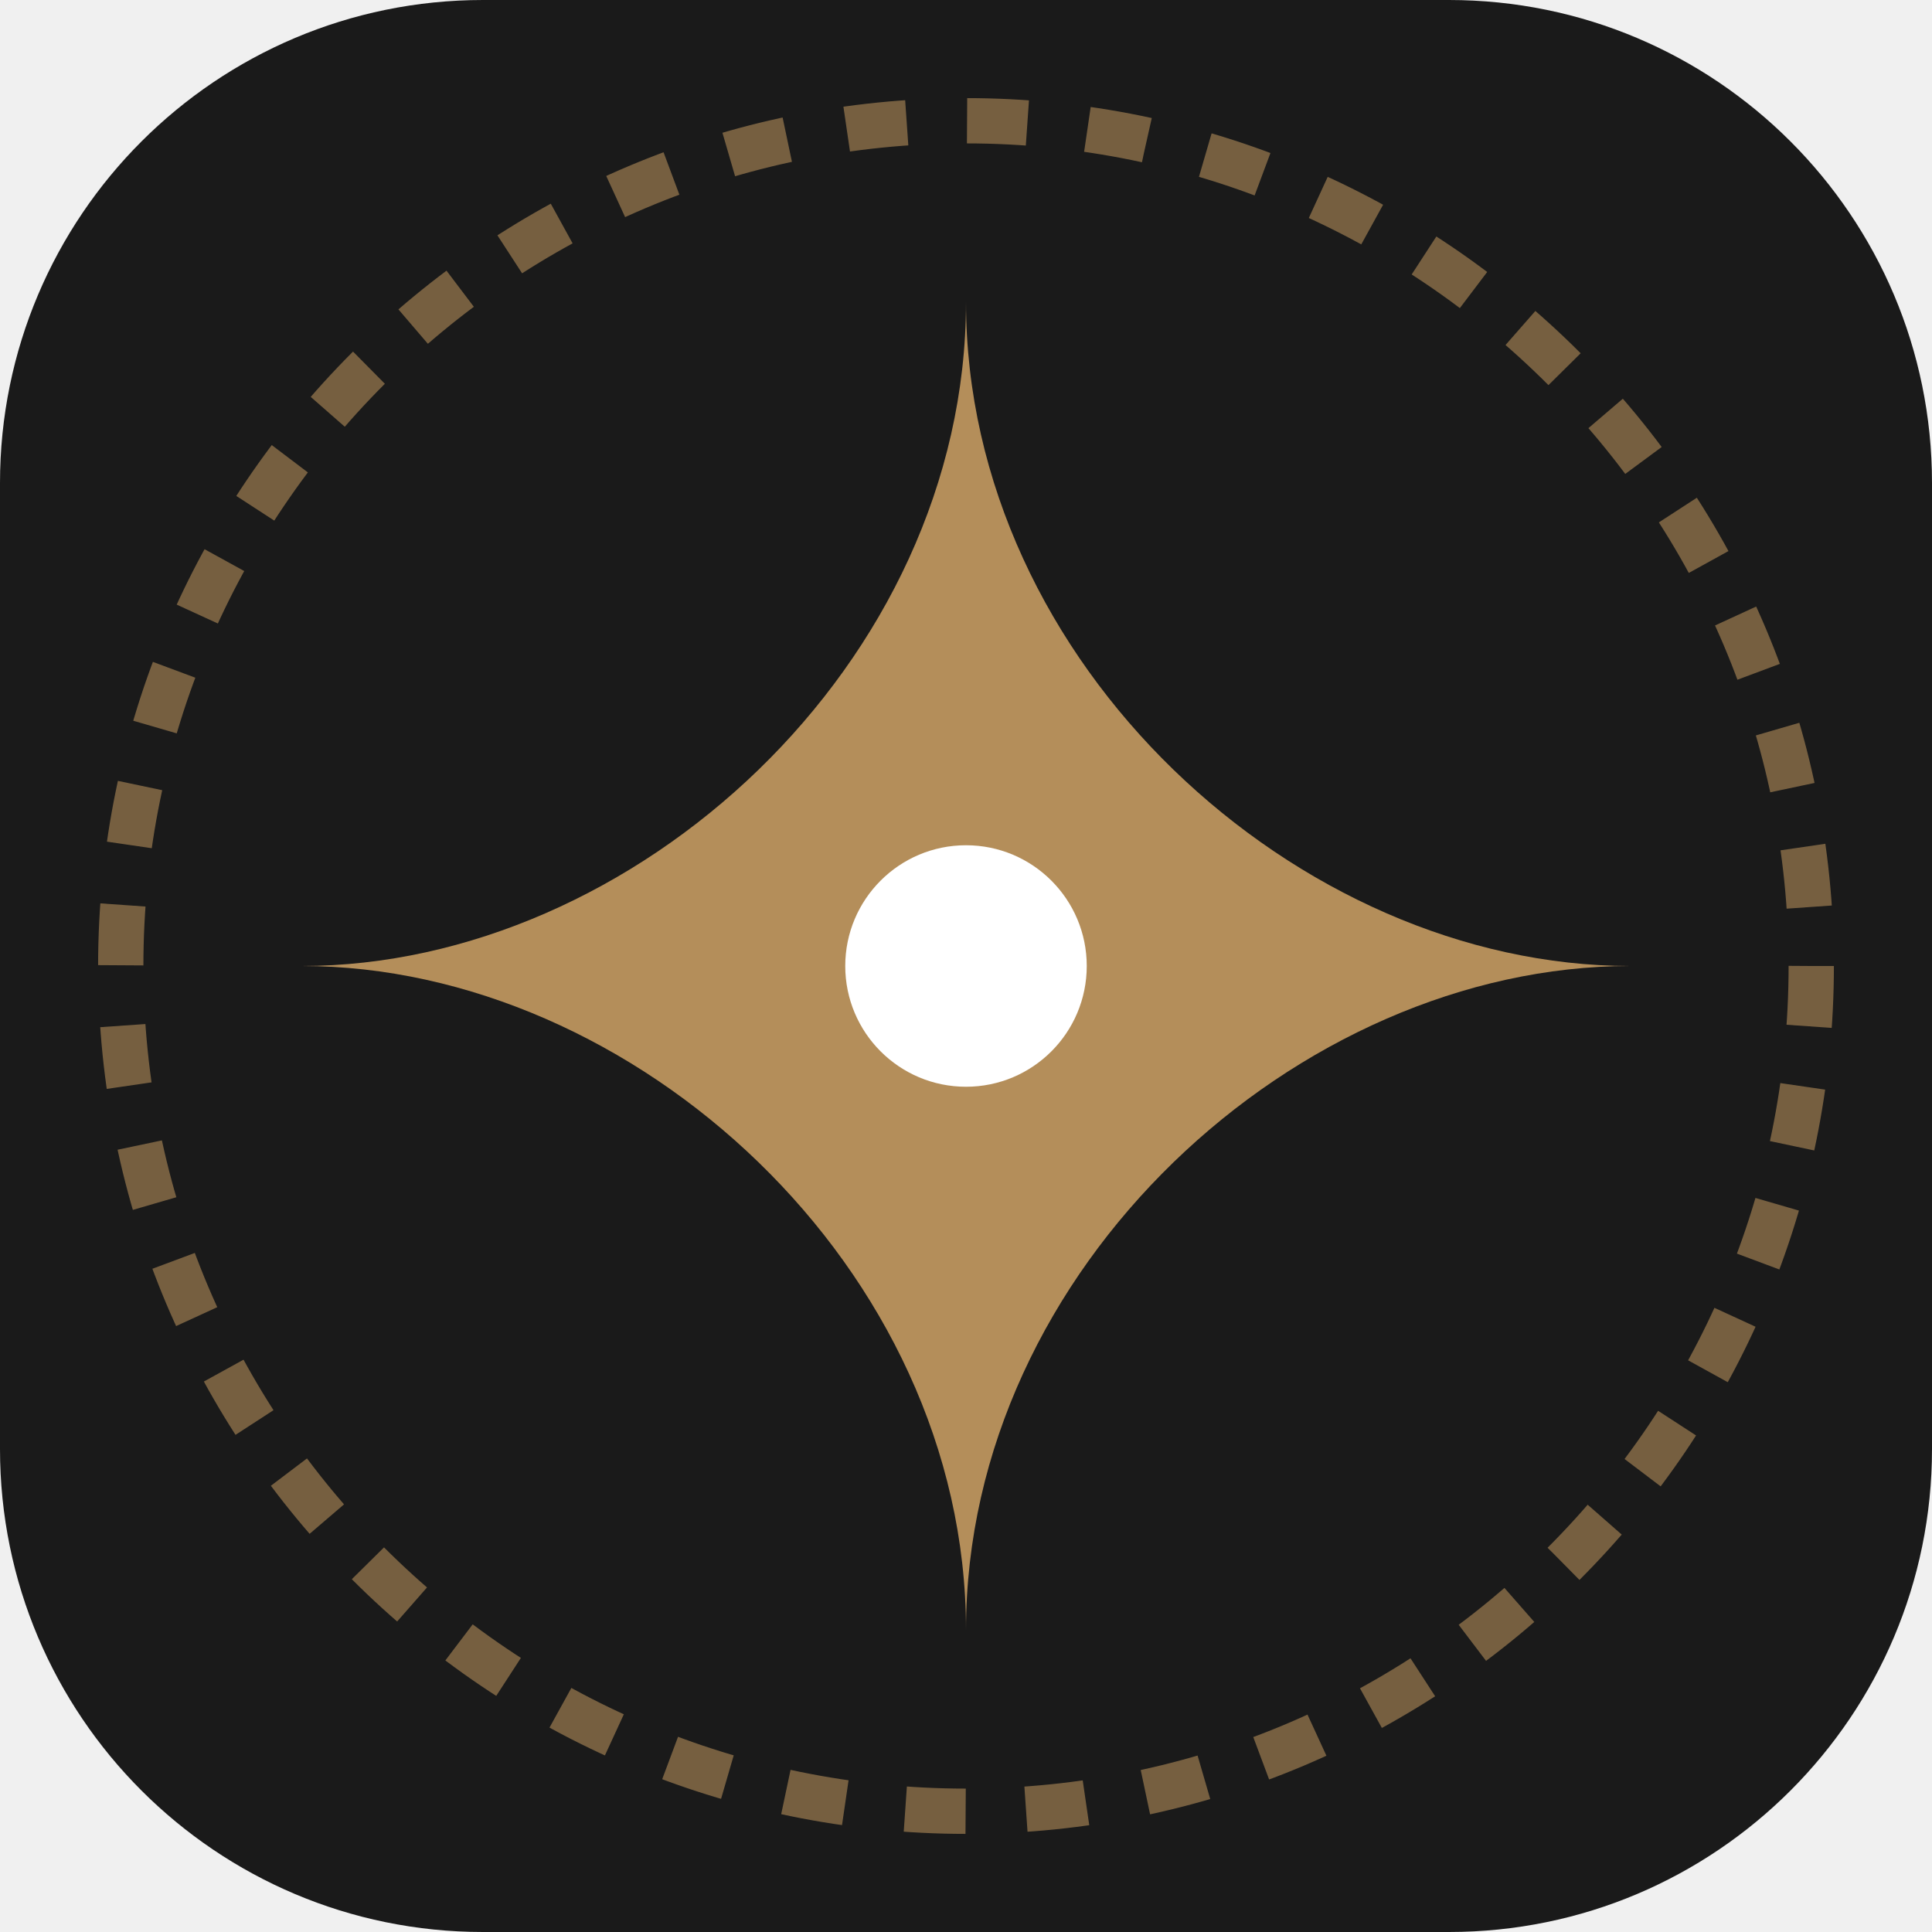
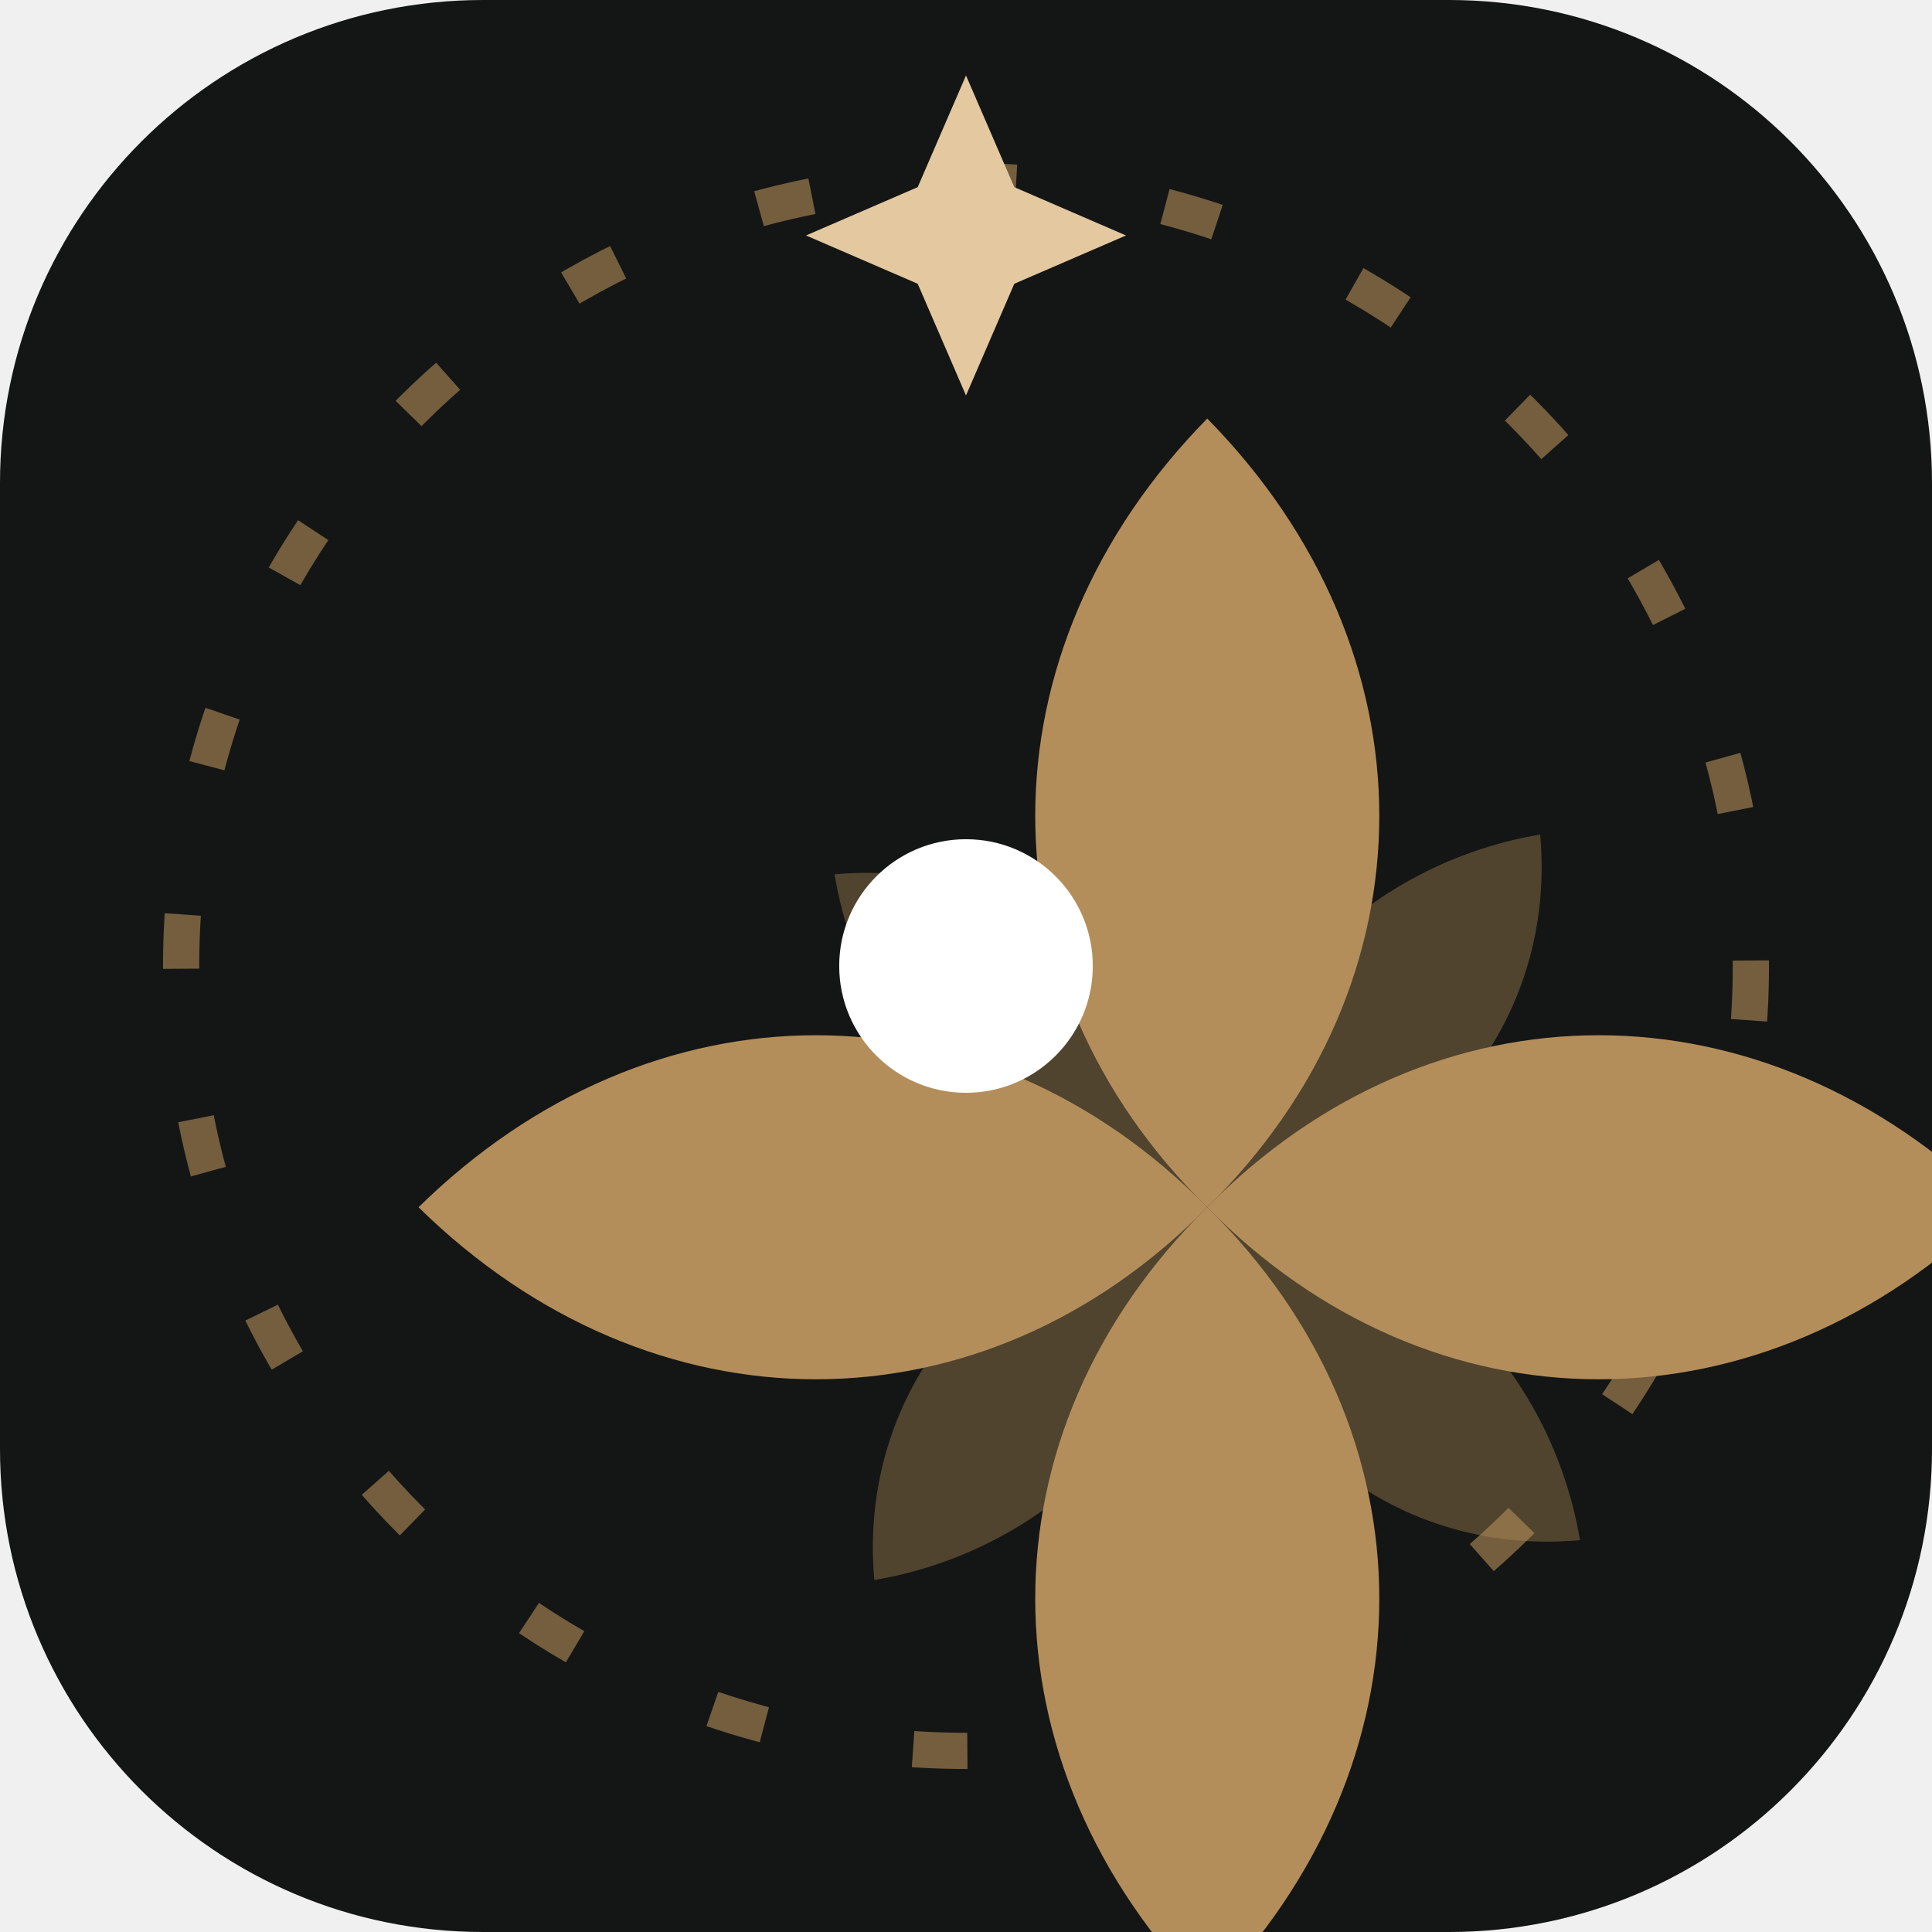
<svg xmlns="http://www.w3.org/2000/svg" viewBox="0 0 64 64" fill="none">
-   <rect width="64" height="64" rx="16" fill="#1A1A1A" />
-   <circle cx="32" cy="32" r="28" stroke="#B48E5A" stroke-width="1.5" stroke-dasharray="2 2" opacity="0.6" />
-   <path d="M32 10 C32 22 43 32 54 32 C43 32 32 42 32 54 C32 42 21 32 10 32 C21 32 32 22 32 10 Z" fill="#B48E5A" />
-   <circle cx="32" cy="32" r="4" fill="#FFFFFF" />
+   <style>
+     .ae-lg-dash{transform-origin:32px 32px;animation:aeSpin 26s linear infinite}
+     .ae-lg-petal{transform-origin:32px 32px;animation:aeBreathe 6s ease-in-out infinite}
+     .ae-lg-orbit{transform-origin:32px 32px;animation:aeSpin 14s linear infinite}
+     @keyframes aeSpin{to{transform:rotate(360deg)}}
+     @keyframes aeBreathe{0%,100%{transform:scale(1)}50%{transform:scale(1.07)}}
+     @media (prefers-reduced-motion:reduce){*{animation:none!important}}
+   </style>
+   <rect width="64" height="64" rx="16" fill="#141615" />
+   <circle class="ae-lg-dash" cx="32" cy="32" r="26" stroke="#B48E5A" stroke-width="1.2" stroke-dasharray="1.8 5" opacity=".6" />
+   <g transform="translate(8 8) scale(1.333)">
+     <g opacity=".38" fill="#B48E5A">
+       <path d="M24 24C20.8 20.6 20.6 15.4 23.3 11.6 26.9 14.6 27.6 19.9 24 24Z" transform="rotate(45 24 24)" />
+       <path d="M24 24C20.8 20.6 20.6 15.4 23.3 11.6 26.9 14.6 27.6 19.9 24 24Z" transform="rotate(135 24 24)" />
+       <path d="M24 24C20.8 20.6 20.6 15.4 23.3 11.6 26.9 14.6 27.6 19.9 24 24Z" transform="rotate(225 24 24)" />
+       <path d="M24 24C20.8 20.6 20.6 15.4 23.3 11.6 26.9 14.6 27.6 19.9 24 24Z" transform="rotate(315 24 24)" />
+     </g>
+     <g fill="#B48E5A">
+       <g transform="rotate(0 24 24)">
+         <path class="ae-lg-petal" d="M24 24C18.3 18.4 18.3 10.2 24 4.4 29.7 10.2 29.7 18.4 24 24Z" />
+       </g>
+       <g transform="rotate(90 24 24)">
+         <path class="ae-lg-petal" d="M24 24C18.3 18.4 18.3 10.2 24 4.4 29.7 10.2 29.7 18.4 24 24Z" />
+       </g>
+       <g transform="rotate(180 24 24)">
+         <path class="ae-lg-petal" d="M24 24C18.3 18.4 18.3 10.2 24 4.4 29.7 10.2 29.7 18.4 24 24Z" />
+       </g>
+       <g transform="rotate(270 24 24)">
+         <path class="ae-lg-petal" d="M24 24C18.3 18.4 18.3 10.2 24 4.4 29.7 10.2 29.7 18.4 24 24Z" />
+       </g>
+     </g>
+   </g>
+   <circle cx="32" cy="32" r="4.2" fill="#FFFFFF" />
+   <g class="ae-lg-orbit">
+     <path d="M32 2.5 33.6 6.2 37.3 7.8 33.6 9.4 32 13.1 30.4 9.4 26.7 7.8 30.4 6.2Z" fill="#E4C89F" />
+   </g>
</svg>
